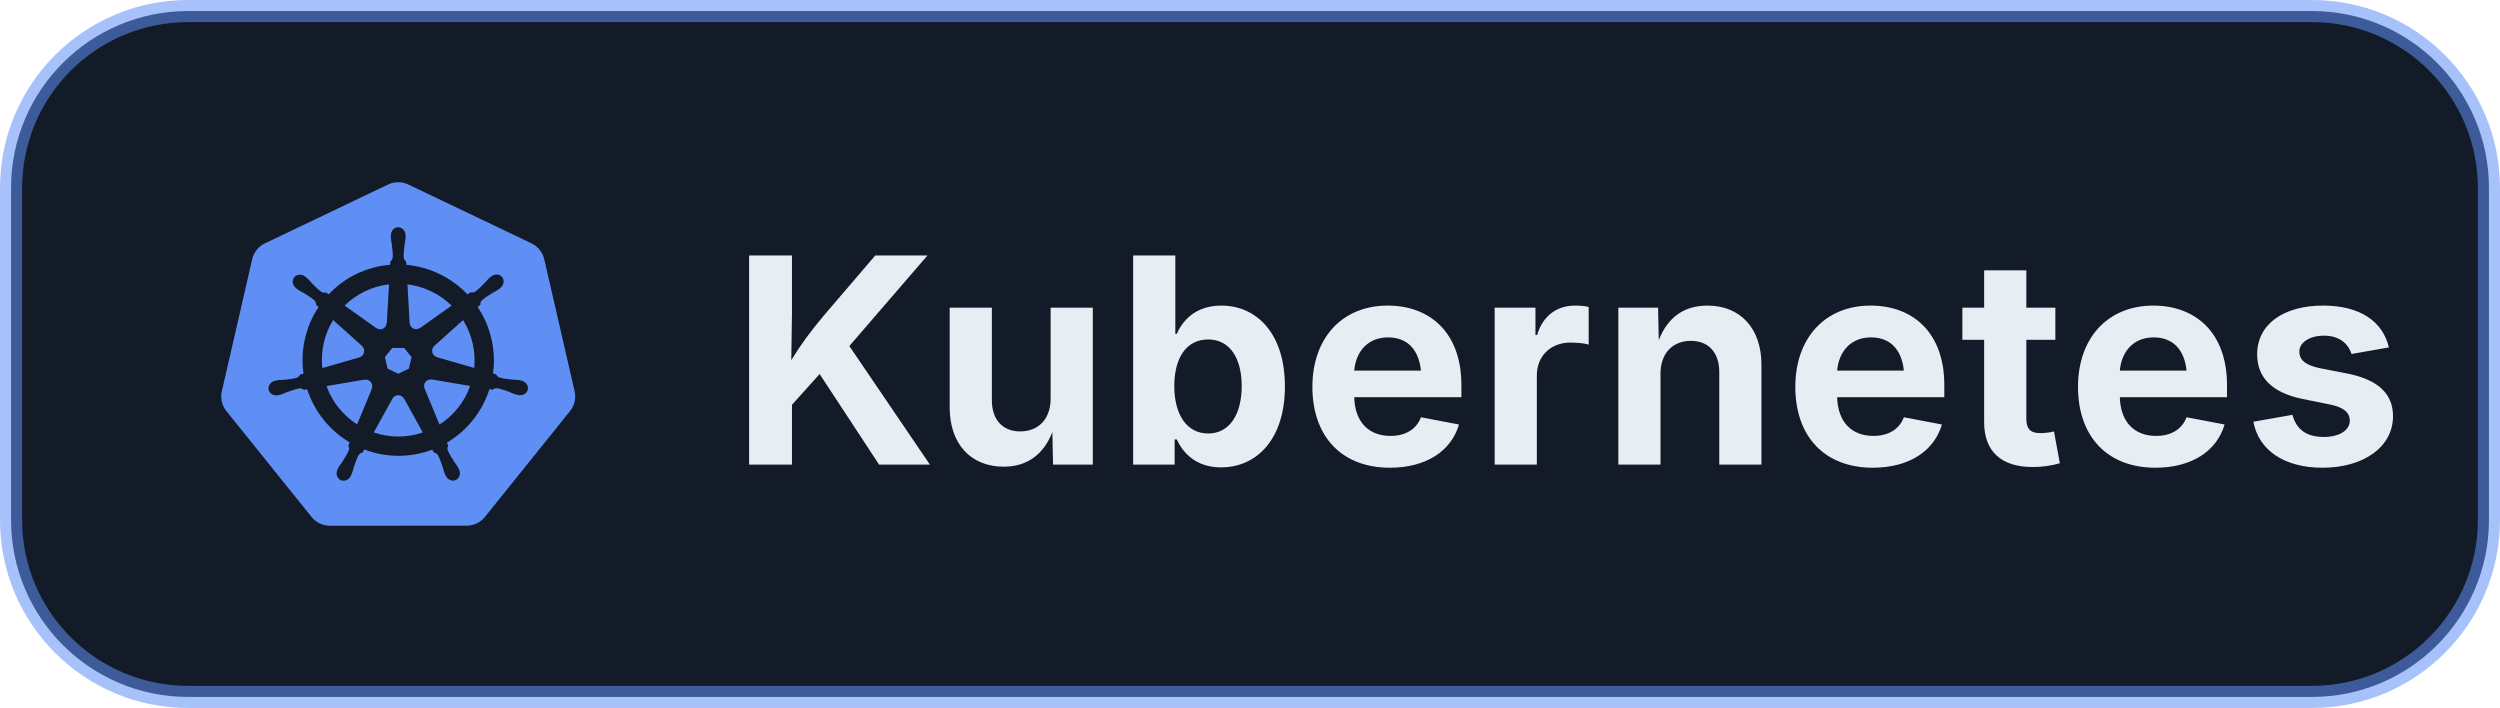
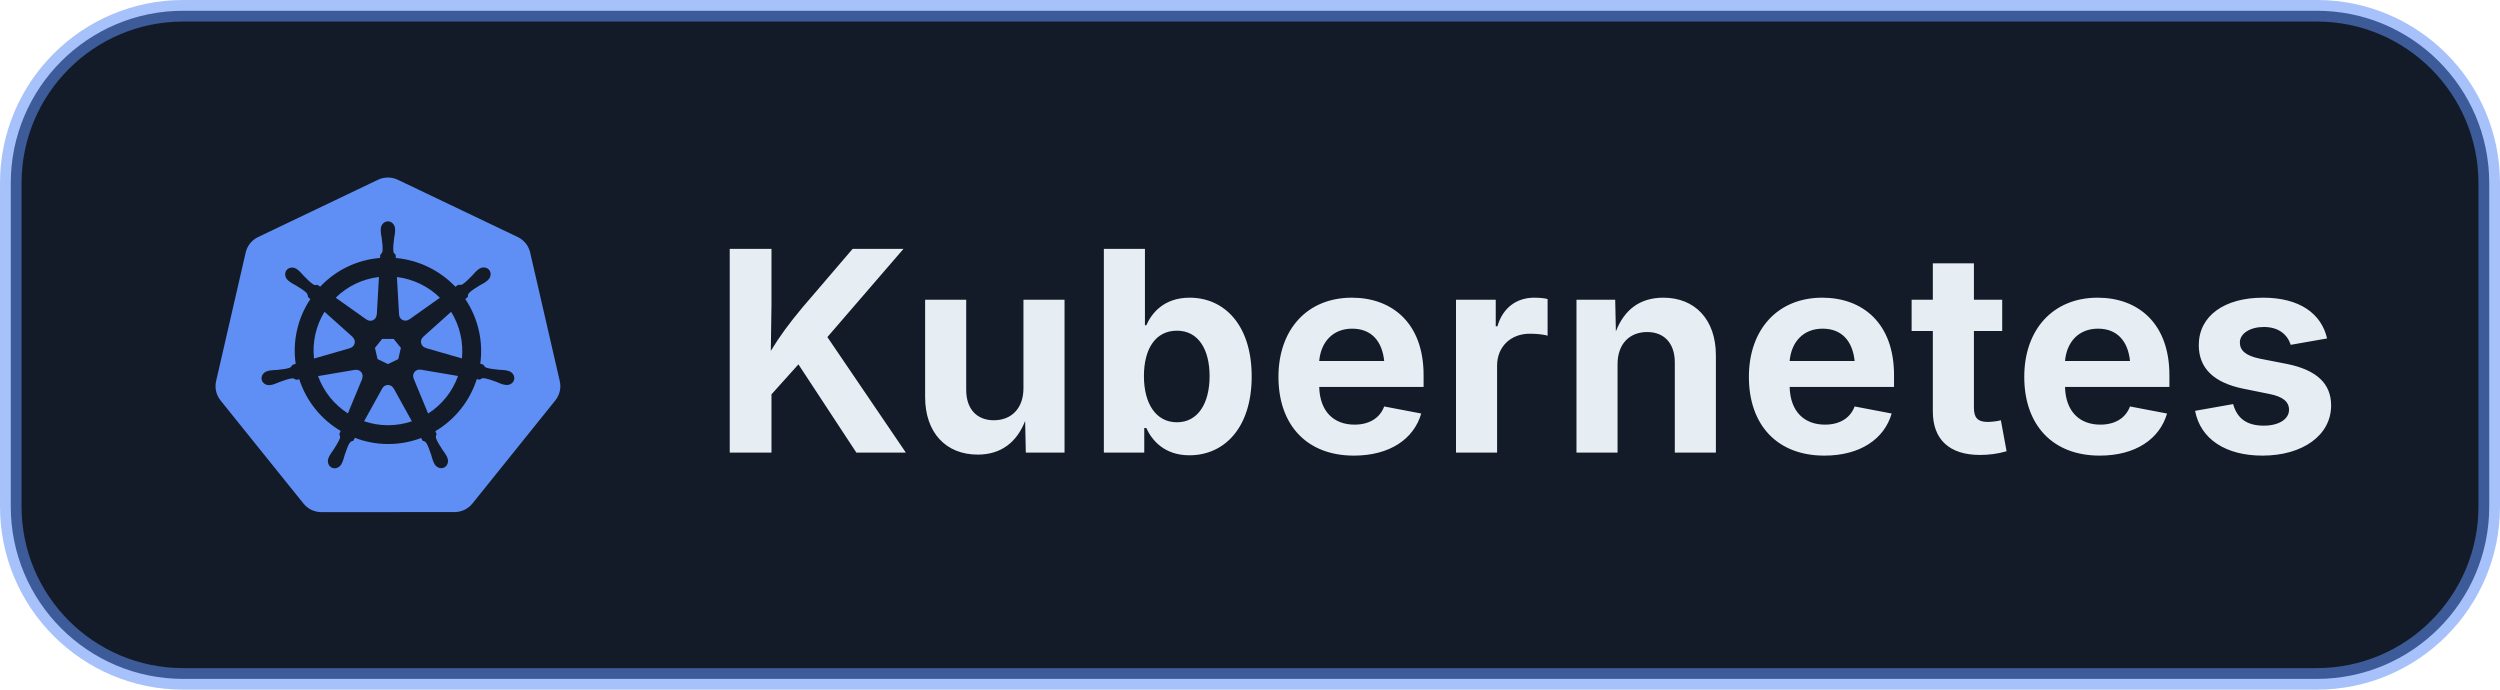
- <svg xmlns="http://www.w3.org/2000/svg" viewBox="0 0 113 32" width="113" height="32" font-family="Pretendard, -apple-system, BlinkMacSystemFont, 'Segoe UI', Inter, sans-serif">
-   <rect x="0.5" y="0.5" width="112" height="31" rx="8" fill="#0d1117" />
-   <rect x="0.5" y="0.5" width="112" height="31" rx="8" fill="#5f8ff5" fill-opacity="0.08" />
-   <rect x="0.5" y="0.5" width="112" height="31" rx="8" fill="none" stroke="#5f8ff5" stroke-opacity="0.55" />
+ <svg xmlns="http://www.w3.org/2000/svg" viewBox="0 0 116 32" width="116" height="32" font-family="Pretendard, -apple-system, BlinkMacSystemFont, 'Segoe UI', Inter, sans-serif">
+   <rect x="0.5" y="0.5" width="115" height="31" rx="8" fill="#0d1117" />
+   <rect x="0.5" y="0.5" width="115" height="31" rx="8" fill="#5f8ff5" fill-opacity="0.08" />
+   <rect x="0.5" y="0.5" width="115" height="31" rx="8" fill="none" stroke="#5f8ff5" stroke-opacity="0.55" />
  <g transform="translate(10,8) scale(0.6666667)">
    <path d="M10.204 14.35l.007.01-.999 2.413a5.171 5.171 0 0 1-2.075-2.597l2.578-.437.004.005a.44.44 0 0 1 .484.606zm-.833-2.129a.44.44 0 0 0 .173-.756l.002-.011L7.585 9.7a5.143 5.143 0 0 0-.73 3.255l2.514-.725.002-.009zm1.145-1.98a.44.44 0 0 0 .699-.337l.01-.005.15-2.62a5.144 5.144 0 0 0-3.01 1.442l2.147 1.523.004-.002zm.76 2.75l.723.349.722-.347.18-.78-.5-.623h-.804l-.5.623.179.779zm1.5-3.095a.44.44 0 0 0 .7.336l.008.003 2.134-1.513a5.188 5.188 0 0 0-2.992-1.442l.148 2.615.002.001zm10.876 5.97l-5.773 7.181a1.6 1.6 0 0 1-1.248.594l-9.261.003a1.6 1.6 0 0 1-1.247-.596l-5.776-7.18a1.583 1.583 0 0 1-.307-1.34L2.1 5.573c.108-.47.425-.864.863-1.073L11.305.513a1.606 1.606 0 0 1 1.385 0l8.345 3.985c.438.209.755.604.863 1.073l2.062 8.955c.108.47-.005.963-.308 1.34zm-3.289-2.057c-.042-.01-.103-.026-.145-.034-.174-.033-.315-.025-.479-.038-.35-.037-.638-.067-.895-.148-.105-.04-.18-.165-.216-.216l-.201-.059a6.45 6.45 0 0 0-.105-2.332 6.465 6.465 0 0 0-.936-2.163c.052-.047.15-.133.177-.159.008-.09.001-.183.094-.282.197-.185.444-.338.743-.522.142-.084.273-.137.415-.242.032-.024.076-.062.11-.089.24-.191.295-.52.123-.736-.172-.216-.506-.236-.745-.045-.034.027-.08.062-.111.088-.134.116-.217.23-.33.35-.246.25-.45.458-.673.609-.097.056-.239.037-.303.033l-.19.135a6.545 6.545 0 0 0-4.146-2.003l-.012-.223c-.065-.062-.143-.115-.163-.25-.022-.268.015-.557.057-.905.023-.163.061-.298.068-.475.001-.04-.001-.099-.001-.142 0-.306-.224-.555-.5-.555-.275 0-.499.249-.499.555l.001.014c0 .041-.002.092 0 .128.006.177.044.312.067.475.042.348.078.637.056.906a.545.545 0 0 1-.162.258l-.012.211a6.424 6.424 0 0 0-4.166 2.003 8.373 8.373 0 0 1-.18-.128c-.09.012-.18.04-.297-.029-.223-.15-.427-.358-.673-.608-.113-.12-.195-.234-.329-.349-.03-.026-.077-.062-.111-.088a.594.594 0 0 0-.348-.132.481.481 0 0 0-.398.176c-.172.216-.117.546.123.737l.007.005.104.083c.142.105.272.159.414.242.299.185.546.338.743.522.076.082.09.226.1.288l.16.143a6.462 6.462 0 0 0-1.02 4.506l-.208.06c-.055.072-.133.184-.215.217-.257.081-.546.11-.895.147-.164.014-.305.006-.48.039-.037.007-.09.02-.133.03l-.004.002-.007.002c-.295.071-.484.342-.423.608.061.267.349.429.645.365l.007-.001.01-.003.129-.029c.17-.046.294-.113.448-.172.33-.118.604-.217.87-.256.112-.009.23.069.288.101l.217-.037a6.5 6.5 0 0 0 2.88 3.596l-.09.218c.033.084.069.199.044.282-.097.252-.263.517-.452.813-.091.136-.185.242-.268.399-.02.037-.045.095-.064.134-.128.275-.034.591.213.71.248.12.556-.007.69-.282v-.002c.02-.039.046-.09.062-.127.07-.162.094-.301.144-.458.132-.332.205-.68.387-.897.05-.06.13-.082.215-.105l.113-.205a6.453 6.453 0 0 0 4.609.012l.106.192c.086.028.18.042.256.155.136.232.229.507.342.84.05.156.074.295.145.457.016.037.043.09.062.129.133.276.442.402.69.282.247-.118.341-.435.213-.71-.02-.039-.045-.096-.065-.134-.083-.156-.177-.261-.268-.398-.19-.296-.346-.541-.443-.793-.04-.13.007-.21.038-.294-.018-.022-.059-.144-.083-.202a6.499 6.499 0 0 0 2.88-3.622c.064.01.176.03.213.038.075-.05.144-.114.28-.104.266.039.54.138.87.256.154.06.277.128.448.173.036.01.088.019.13.028l.009.003.007.001c.297.064.584-.098.645-.365.06-.266-.128-.537-.423-.608zM16.4 9.701l-1.95 1.746v.005a.44.44 0 0 0 .173.757l.003.01 2.526.728a5.199 5.199 0 0 0-.108-1.674A5.208 5.208 0 0 0 16.4 9.7zm-4.013 5.325a.437.437 0 0 0-.404-.232.44.44 0 0 0-.372.233h-.002l-1.268 2.292a5.164 5.164 0 0 0 3.326.003l-1.27-2.296h-.01zm1.888-1.293a.44.44 0 0 0-.27.036.44.44 0 0 0-.214.572l-.003.004 1.01 2.438a5.15 5.15 0 0 0 2.081-2.615l-2.6-.44-.004.005z" fill="#5f8ff5" />
  </g>
  <text x="33" y="21" font-size="13" font-weight="700" letter-spacing="0.2" fill="#e6edf3">Kubernetes</text>
</svg>
